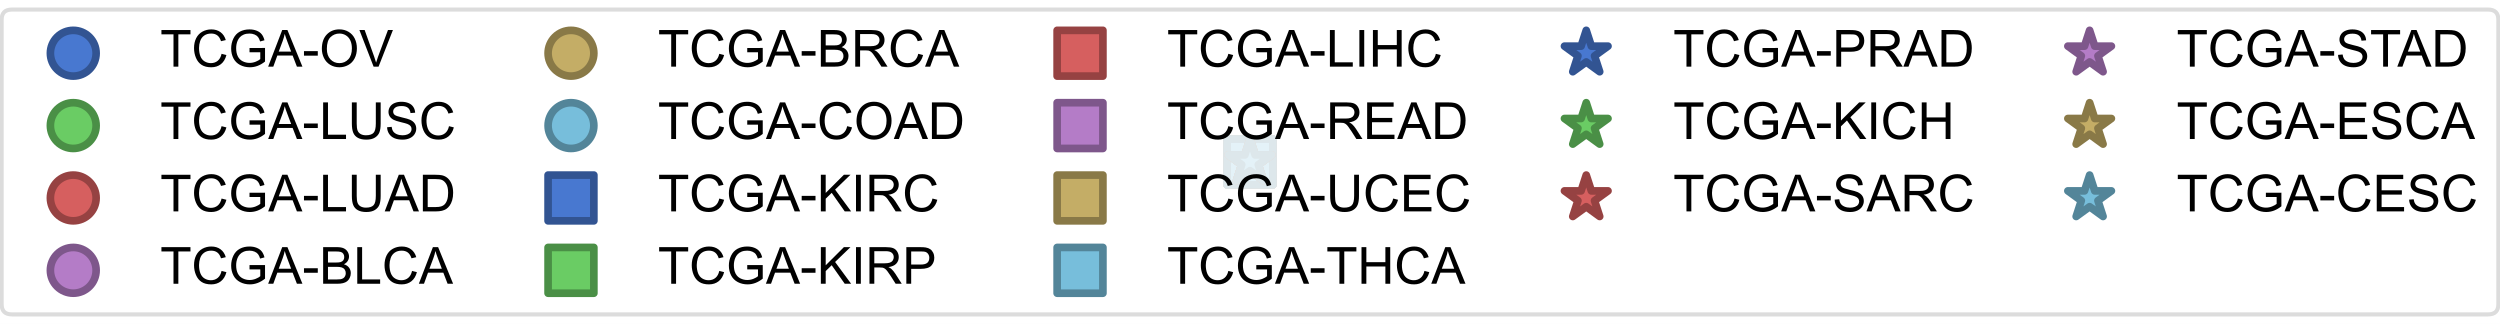
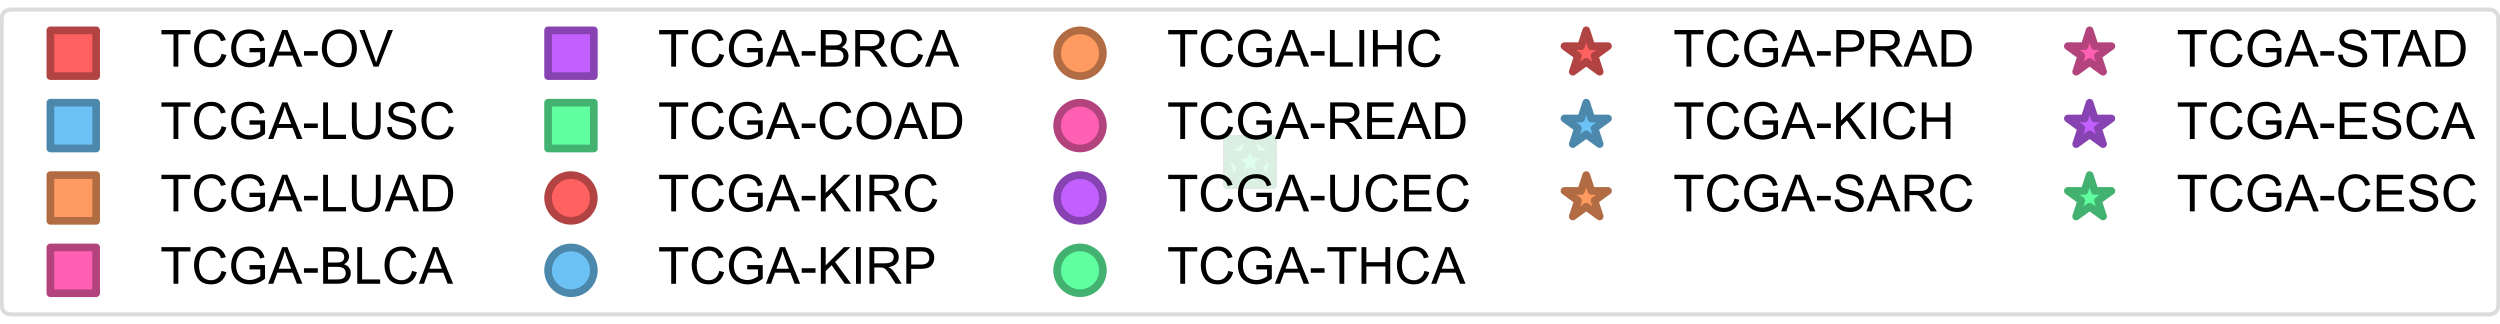
<svg xmlns="http://www.w3.org/2000/svg" xmlns:xlink="http://www.w3.org/1999/xlink" width="488.65pt" height="63.32pt" viewBox="0 0 488.65 63.32" version="1.1">
  <defs>
    <style type="text/css">*{stroke-linejoin: round; stroke-linecap: butt}</style>
  </defs>
  <g id="figure_1">
    <g id="patch_1">
      <path d="M 0 63.32  L 488.65 63.32  L 488.65 0  L 0 0  z " style="fill: #ffffff" />
    </g>
    <g id="axes_1">
      <g id="PathCollection_1">
        <defs>
-           <path id="m0003232ef8" d="M 0 4.472  C 1.186 4.472 2.324 4.001 3.162 3.162  C 4.001 2.324 4.472 1.186 4.472 0  C 4.472 -1.186 4.001 -2.324 3.162 -3.162  C 2.324 -4.001 1.186 -4.472 0 -4.472  C -1.186 -4.472 -2.324 -4.001 -3.162 -3.162  C -4.001 -2.324 -4.472 -1.186 -4.472 0  C -4.472 1.186 -4.001 2.324 -3.162 3.162  C -2.324 4.001 -1.186 4.472 0 4.472  z " style="stroke: #325492; stroke-width: 1.5" />
-         </defs>
-         <g clip-path="url(#p496b737a57)">
-           <use xlink:href="#m0003232ef8" x="244.325" y="31.66" style="fill: #4878d0; stroke: #325492; stroke-width: 1.5" />
+           <path id="mc56884d56b" d="M -4.472 4.472  L 4.472 4.472  L 4.472 -4.472  L -4.472 -4.472  z " style="stroke: #b24343; stroke-width: 1.5" />
+         </defs>
+         <g clip-path="url(#p19c9f86e42)">
+           <use xlink:href="#mc56884d56b" x="244.325" y="31.66" style="fill: #ff6060; stroke: #b24343; stroke-width: 1.5" />
        </g>
      </g>
      <g id="PathCollection_2">
        <defs>
-           <path id="m6787e6d862" d="M 0 4.472  C 1.186 4.472 2.324 4.001 3.162 3.162  C 4.001 2.324 4.472 1.186 4.472 0  C 4.472 -1.186 4.001 -2.324 3.162 -3.162  C 2.324 -4.001 1.186 -4.472 0 -4.472  C -1.186 -4.472 -2.324 -4.001 -3.162 -3.162  C -4.001 -2.324 -4.472 -1.186 -4.472 0  C -4.472 1.186 -4.001 2.324 -3.162 3.162  C -2.324 4.001 -1.186 4.472 0 4.472  z " style="stroke: #4a8f46; stroke-width: 1.5" />
-         </defs>
-         <g clip-path="url(#p496b737a57)">
-           <use xlink:href="#m6787e6d862" x="244.325" y="31.66" style="fill: #6acc64; stroke: #4a8f46; stroke-width: 1.5" />
+           <path id="m75308cfda3" d="M -4.472 4.472  L 4.472 4.472  L 4.472 -4.472  L -4.472 -4.472  z " style="stroke: #4c88ab; stroke-width: 1.5" />
+         </defs>
+         <g clip-path="url(#p19c9f86e42)">
+           <use xlink:href="#m75308cfda3" x="244.325" y="31.66" style="fill: #6cc2f5; stroke: #4c88ab; stroke-width: 1.5" />
        </g>
      </g>
      <g id="PathCollection_3">
        <defs>
-           <path id="m46e019934c" d="M 0 4.472  C 1.186 4.472 2.324 4.001 3.162 3.162  C 4.001 2.324 4.472 1.186 4.472 0  C 4.472 -1.186 4.001 -2.324 3.162 -3.162  C 2.324 -4.001 1.186 -4.472 0 -4.472  C -1.186 -4.472 -2.324 -4.001 -3.162 -3.162  C -4.001 -2.324 -4.472 -1.186 -4.472 0  C -4.472 1.186 -4.001 2.324 -3.162 3.162  C -2.324 4.001 -1.186 4.472 0 4.472  z " style="stroke: #964242; stroke-width: 1.5" />
-         </defs>
-         <g clip-path="url(#p496b737a57)">
-           <use xlink:href="#m46e019934c" x="244.325" y="31.66" style="fill: #d65f5f; stroke: #964242; stroke-width: 1.5" />
+           <path id="m9be3a95b93" d="M -4.472 4.472  L 4.472 4.472  L 4.472 -4.472  L -4.472 -4.472  z " style="stroke: #b26c43; stroke-width: 1.5" />
+         </defs>
+         <g clip-path="url(#p19c9f86e42)">
+           <use xlink:href="#m9be3a95b93" x="244.325" y="31.66" style="fill: #ff9a60; stroke: #b26c43; stroke-width: 1.5" />
        </g>
      </g>
      <g id="PathCollection_4">
        <defs>
-           <path id="m9473e08ab8" d="M 0 4.472  C 1.186 4.472 2.324 4.001 3.162 3.162  C 4.001 2.324 4.472 1.186 4.472 0  C 4.472 -1.186 4.001 -2.324 3.162 -3.162  C 2.324 -4.001 1.186 -4.472 0 -4.472  C -1.186 -4.472 -2.324 -4.001 -3.162 -3.162  C -4.001 -2.324 -4.472 -1.186 -4.472 0  C -4.472 1.186 -4.001 2.324 -3.162 3.162  C -2.324 4.001 -1.186 4.472 0 4.472  z " style="stroke: #7e578b; stroke-width: 1.5" />
-         </defs>
-         <g clip-path="url(#p496b737a57)">
-           <use xlink:href="#m9473e08ab8" x="244.325" y="31.66" style="fill: #b47cc7; stroke: #7e578b; stroke-width: 1.5" />
+           <path id="m1afedd5294" d="M -4.472 4.472  L 4.472 4.472  L 4.472 -4.472  L -4.472 -4.472  z " style="stroke: #b2437d; stroke-width: 1.5" />
+         </defs>
+         <g clip-path="url(#p19c9f86e42)">
+           <use xlink:href="#m1afedd5294" x="244.325" y="31.66" style="fill: #ff60b3; stroke: #b2437d; stroke-width: 1.5" />
        </g>
      </g>
      <g id="PathCollection_5">
        <defs>
-           <path id="m4bc0428d8f" d="M 0 4.472  C 1.186 4.472 2.324 4.001 3.162 3.162  C 4.001 2.324 4.472 1.186 4.472 0  C 4.472 -1.186 4.001 -2.324 3.162 -3.162  C 2.324 -4.001 1.186 -4.472 0 -4.472  C -1.186 -4.472 -2.324 -4.001 -3.162 -3.162  C -4.001 -2.324 -4.472 -1.186 -4.472 0  C -4.472 1.186 -4.001 2.324 -3.162 3.162  C -2.324 4.001 -1.186 4.472 0 4.472  z " style="stroke: #897947; stroke-width: 1.5" />
-         </defs>
-         <g clip-path="url(#p496b737a57)">
-           <use xlink:href="#m4bc0428d8f" x="244.325" y="31.66" style="fill: #c4ad66; stroke: #897947; stroke-width: 1.5" />
+           <path id="m317173f10f" d="M -4.472 4.472  L 4.472 4.472  L 4.472 -4.472  L -4.472 -4.472  z " style="stroke: #8843b2; stroke-width: 1.5" />
+         </defs>
+         <g clip-path="url(#p19c9f86e42)">
+           <use xlink:href="#m317173f10f" x="244.325" y="31.66" style="fill: #c260ff; stroke: #8843b2; stroke-width: 1.5" />
        </g>
      </g>
      <g id="PathCollection_6">
        <defs>
-           <path id="mc52975ad84" d="M 0 4.472  C 1.186 4.472 2.324 4.001 3.162 3.162  C 4.001 2.324 4.472 1.186 4.472 0  C 4.472 -1.186 4.001 -2.324 3.162 -3.162  C 2.324 -4.001 1.186 -4.472 0 -4.472  C -1.186 -4.472 -2.324 -4.001 -3.162 -3.162  C -4.001 -2.324 -4.472 -1.186 -4.472 0  C -4.472 1.186 -4.001 2.324 -3.162 3.162  C -2.324 4.001 -1.186 4.472 0 4.472  z " style="stroke: #538599; stroke-width: 1.5" />
-         </defs>
-         <g clip-path="url(#p496b737a57)">
-           <use xlink:href="#mc52975ad84" x="244.325" y="31.66" style="fill: #77bedb; stroke: #538599; stroke-width: 1.5" />
+           <path id="m5d75e068b7" d="M -4.472 4.472  L 4.472 4.472  L 4.472 -4.472  L -4.472 -4.472  z " style="stroke: #43b270; stroke-width: 1.5" />
+         </defs>
+         <g clip-path="url(#p19c9f86e42)">
+           <use xlink:href="#m5d75e068b7" x="244.325" y="31.66" style="fill: #60ffa0; stroke: #43b270; stroke-width: 1.5" />
        </g>
      </g>
      <g id="PathCollection_7">
        <defs>
-           <path id="mcd309d982a" d="M -4.472 4.472  L 4.472 4.472  L 4.472 -4.472  L -4.472 -4.472  z " style="stroke: #325492; stroke-width: 1.5" />
-         </defs>
-         <g clip-path="url(#p496b737a57)">
-           <use xlink:href="#mcd309d982a" x="244.325" y="31.66" style="fill: #4878d0; stroke: #325492; stroke-width: 1.5" />
+           <path id="m0999c9e742" d="M 0 4.472  C 1.186 4.472 2.324 4.001 3.162 3.162  C 4.001 2.324 4.472 1.186 4.472 0  C 4.472 -1.186 4.001 -2.324 3.162 -3.162  C 2.324 -4.001 1.186 -4.472 0 -4.472  C -1.186 -4.472 -2.324 -4.001 -3.162 -3.162  C -4.001 -2.324 -4.472 -1.186 -4.472 0  C -4.472 1.186 -4.001 2.324 -3.162 3.162  C -2.324 4.001 -1.186 4.472 0 4.472  z " style="stroke: #b24343; stroke-width: 1.5" />
+         </defs>
+         <g clip-path="url(#p19c9f86e42)">
+           <use xlink:href="#m0999c9e742" x="244.325" y="31.66" style="fill: #ff6060; stroke: #b24343; stroke-width: 1.5" />
        </g>
      </g>
      <g id="PathCollection_8">
        <defs>
-           <path id="mdf694bb332" d="M -4.472 4.472  L 4.472 4.472  L 4.472 -4.472  L -4.472 -4.472  z " style="stroke: #4a8f46; stroke-width: 1.5" />
-         </defs>
-         <g clip-path="url(#p496b737a57)">
-           <use xlink:href="#mdf694bb332" x="244.325" y="31.66" style="fill: #6acc64; stroke: #4a8f46; stroke-width: 1.5" />
+           <path id="m32b29de29e" d="M 0 4.472  C 1.186 4.472 2.324 4.001 3.162 3.162  C 4.001 2.324 4.472 1.186 4.472 0  C 4.472 -1.186 4.001 -2.324 3.162 -3.162  C 2.324 -4.001 1.186 -4.472 0 -4.472  C -1.186 -4.472 -2.324 -4.001 -3.162 -3.162  C -4.001 -2.324 -4.472 -1.186 -4.472 0  C -4.472 1.186 -4.001 2.324 -3.162 3.162  C -2.324 4.001 -1.186 4.472 0 4.472  z " style="stroke: #4c88ab; stroke-width: 1.5" />
+         </defs>
+         <g clip-path="url(#p19c9f86e42)">
+           <use xlink:href="#m32b29de29e" x="244.325" y="31.66" style="fill: #6cc2f5; stroke: #4c88ab; stroke-width: 1.5" />
        </g>
      </g>
      <g id="PathCollection_9">
        <defs>
-           <path id="m5e7de3bd93" d="M -4.472 4.472  L 4.472 4.472  L 4.472 -4.472  L -4.472 -4.472  z " style="stroke: #964242; stroke-width: 1.5" />
-         </defs>
-         <g clip-path="url(#p496b737a57)">
-           <use xlink:href="#m5e7de3bd93" x="244.325" y="31.66" style="fill: #d65f5f; stroke: #964242; stroke-width: 1.5" />
+           <path id="m424caaf6e0" d="M 0 4.472  C 1.186 4.472 2.324 4.001 3.162 3.162  C 4.001 2.324 4.472 1.186 4.472 0  C 4.472 -1.186 4.001 -2.324 3.162 -3.162  C 2.324 -4.001 1.186 -4.472 0 -4.472  C -1.186 -4.472 -2.324 -4.001 -3.162 -3.162  C -4.001 -2.324 -4.472 -1.186 -4.472 0  C -4.472 1.186 -4.001 2.324 -3.162 3.162  C -2.324 4.001 -1.186 4.472 0 4.472  z " style="stroke: #b26c43; stroke-width: 1.5" />
+         </defs>
+         <g clip-path="url(#p19c9f86e42)">
+           <use xlink:href="#m424caaf6e0" x="244.325" y="31.66" style="fill: #ff9a60; stroke: #b26c43; stroke-width: 1.5" />
        </g>
      </g>
      <g id="PathCollection_10">
        <defs>
-           <path id="m51be618763" d="M -4.472 4.472  L 4.472 4.472  L 4.472 -4.472  L -4.472 -4.472  z " style="stroke: #7e578b; stroke-width: 1.5" />
-         </defs>
-         <g clip-path="url(#p496b737a57)">
-           <use xlink:href="#m51be618763" x="244.325" y="31.66" style="fill: #b47cc7; stroke: #7e578b; stroke-width: 1.5" />
+           <path id="mef8c91be45" d="M 0 4.472  C 1.186 4.472 2.324 4.001 3.162 3.162  C 4.001 2.324 4.472 1.186 4.472 0  C 4.472 -1.186 4.001 -2.324 3.162 -3.162  C 2.324 -4.001 1.186 -4.472 0 -4.472  C -1.186 -4.472 -2.324 -4.001 -3.162 -3.162  C -4.001 -2.324 -4.472 -1.186 -4.472 0  C -4.472 1.186 -4.001 2.324 -3.162 3.162  C -2.324 4.001 -1.186 4.472 0 4.472  z " style="stroke: #b2437d; stroke-width: 1.5" />
+         </defs>
+         <g clip-path="url(#p19c9f86e42)">
+           <use xlink:href="#mef8c91be45" x="244.325" y="31.66" style="fill: #ff60b3; stroke: #b2437d; stroke-width: 1.5" />
        </g>
      </g>
      <g id="PathCollection_11">
        <defs>
-           <path id="ma4eb75e067" d="M -4.472 4.472  L 4.472 4.472  L 4.472 -4.472  L -4.472 -4.472  z " style="stroke: #897947; stroke-width: 1.5" />
-         </defs>
-         <g clip-path="url(#p496b737a57)">
-           <use xlink:href="#ma4eb75e067" x="244.325" y="31.66" style="fill: #c4ad66; stroke: #897947; stroke-width: 1.5" />
+           <path id="m8c17027eed" d="M 0 4.472  C 1.186 4.472 2.324 4.001 3.162 3.162  C 4.001 2.324 4.472 1.186 4.472 0  C 4.472 -1.186 4.001 -2.324 3.162 -3.162  C 2.324 -4.001 1.186 -4.472 0 -4.472  C -1.186 -4.472 -2.324 -4.001 -3.162 -3.162  C -4.001 -2.324 -4.472 -1.186 -4.472 0  C -4.472 1.186 -4.001 2.324 -3.162 3.162  C -2.324 4.001 -1.186 4.472 0 4.472  z " style="stroke: #8843b2; stroke-width: 1.5" />
+         </defs>
+         <g clip-path="url(#p19c9f86e42)">
+           <use xlink:href="#m8c17027eed" x="244.325" y="31.66" style="fill: #c260ff; stroke: #8843b2; stroke-width: 1.5" />
        </g>
      </g>
      <g id="PathCollection_12">
        <defs>
-           <path id="m45a1e6dc3f" d="M -4.472 4.472  L 4.472 4.472  L 4.472 -4.472  L -4.472 -4.472  z " style="stroke: #538599; stroke-width: 1.5" />
-         </defs>
-         <g clip-path="url(#p496b737a57)">
-           <use xlink:href="#m45a1e6dc3f" x="244.325" y="31.66" style="fill: #77bedb; stroke: #538599; stroke-width: 1.5" />
+           <path id="m5ce1f1ca1d" d="M 0 4.472  C 1.186 4.472 2.324 4.001 3.162 3.162  C 4.001 2.324 4.472 1.186 4.472 0  C 4.472 -1.186 4.001 -2.324 3.162 -3.162  C 2.324 -4.001 1.186 -4.472 0 -4.472  C -1.186 -4.472 -2.324 -4.001 -3.162 -3.162  C -4.001 -2.324 -4.472 -1.186 -4.472 0  C -4.472 1.186 -4.001 2.324 -3.162 3.162  C -2.324 4.001 -1.186 4.472 0 4.472  z " style="stroke: #43b270; stroke-width: 1.5" />
+         </defs>
+         <g clip-path="url(#p19c9f86e42)">
+           <use xlink:href="#m5ce1f1ca1d" x="244.325" y="31.66" style="fill: #60ffa0; stroke: #43b270; stroke-width: 1.5" />
        </g>
      </g>
      <g id="PathCollection_13">
        <defs>
-           <path id="mc95bd00c77" d="M 0 -4.472  L -1.004 -1.382  L -4.253 -1.382  L -1.625 0.528  L -2.629 3.618  L -0 1.708  L 2.629 3.618  L 1.625 0.528  L 4.253 -1.382  L 1.004 -1.382  z " style="stroke: #325492; stroke-width: 1.5" />
-         </defs>
-         <g clip-path="url(#p496b737a57)">
-           <use xlink:href="#mc95bd00c77" x="244.325" y="31.66" style="fill: #4878d0; stroke: #325492; stroke-width: 1.5" />
+           <path id="mcbb4ce326b" d="M 0 -4.472  L -1.004 -1.382  L -4.253 -1.382  L -1.625 0.528  L -2.629 3.618  L -0 1.708  L 2.629 3.618  L 1.625 0.528  L 4.253 -1.382  L 1.004 -1.382  z " style="stroke: #b24343; stroke-width: 1.5" />
+         </defs>
+         <g clip-path="url(#p19c9f86e42)">
+           <use xlink:href="#mcbb4ce326b" x="244.325" y="31.66" style="fill: #ff6060; stroke: #b24343; stroke-width: 1.5" />
        </g>
      </g>
      <g id="PathCollection_14">
        <defs>
-           <path id="mb6979cb913" d="M 0 -4.472  L -1.004 -1.382  L -4.253 -1.382  L -1.625 0.528  L -2.629 3.618  L -0 1.708  L 2.629 3.618  L 1.625 0.528  L 4.253 -1.382  L 1.004 -1.382  z " style="stroke: #4a8f46; stroke-width: 1.5" />
-         </defs>
-         <g clip-path="url(#p496b737a57)">
-           <use xlink:href="#mb6979cb913" x="244.325" y="31.66" style="fill: #6acc64; stroke: #4a8f46; stroke-width: 1.5" />
+           <path id="m0f8b53ebbc" d="M 0 -4.472  L -1.004 -1.382  L -4.253 -1.382  L -1.625 0.528  L -2.629 3.618  L -0 1.708  L 2.629 3.618  L 1.625 0.528  L 4.253 -1.382  L 1.004 -1.382  z " style="stroke: #4c88ab; stroke-width: 1.5" />
+         </defs>
+         <g clip-path="url(#p19c9f86e42)">
+           <use xlink:href="#m0f8b53ebbc" x="244.325" y="31.66" style="fill: #6cc2f5; stroke: #4c88ab; stroke-width: 1.5" />
        </g>
      </g>
      <g id="PathCollection_15">
        <defs>
-           <path id="m4744735157" d="M 0 -4.472  L -1.004 -1.382  L -4.253 -1.382  L -1.625 0.528  L -2.629 3.618  L -0 1.708  L 2.629 3.618  L 1.625 0.528  L 4.253 -1.382  L 1.004 -1.382  z " style="stroke: #964242; stroke-width: 1.5" />
-         </defs>
-         <g clip-path="url(#p496b737a57)">
-           <use xlink:href="#m4744735157" x="244.325" y="31.66" style="fill: #d65f5f; stroke: #964242; stroke-width: 1.5" />
+           <path id="m667dd6bed2" d="M 0 -4.472  L -1.004 -1.382  L -4.253 -1.382  L -1.625 0.528  L -2.629 3.618  L -0 1.708  L 2.629 3.618  L 1.625 0.528  L 4.253 -1.382  L 1.004 -1.382  z " style="stroke: #b26c43; stroke-width: 1.5" />
+         </defs>
+         <g clip-path="url(#p19c9f86e42)">
+           <use xlink:href="#m667dd6bed2" x="244.325" y="31.66" style="fill: #ff9a60; stroke: #b26c43; stroke-width: 1.5" />
        </g>
      </g>
      <g id="PathCollection_16">
        <defs>
-           <path id="mef7ca659b9" d="M 0 -4.472  L -1.004 -1.382  L -4.253 -1.382  L -1.625 0.528  L -2.629 3.618  L -0 1.708  L 2.629 3.618  L 1.625 0.528  L 4.253 -1.382  L 1.004 -1.382  z " style="stroke: #7e578b; stroke-width: 1.5" />
-         </defs>
-         <g clip-path="url(#p496b737a57)">
-           <use xlink:href="#mef7ca659b9" x="244.325" y="31.66" style="fill: #b47cc7; stroke: #7e578b; stroke-width: 1.5" />
+           <path id="m741dccd83f" d="M 0 -4.472  L -1.004 -1.382  L -4.253 -1.382  L -1.625 0.528  L -2.629 3.618  L -0 1.708  L 2.629 3.618  L 1.625 0.528  L 4.253 -1.382  L 1.004 -1.382  z " style="stroke: #b2437d; stroke-width: 1.5" />
+         </defs>
+         <g clip-path="url(#p19c9f86e42)">
+           <use xlink:href="#m741dccd83f" x="244.325" y="31.66" style="fill: #ff60b3; stroke: #b2437d; stroke-width: 1.5" />
        </g>
      </g>
      <g id="PathCollection_17">
        <defs>
-           <path id="m7142600680" d="M 0 -4.472  L -1.004 -1.382  L -4.253 -1.382  L -1.625 0.528  L -2.629 3.618  L -0 1.708  L 2.629 3.618  L 1.625 0.528  L 4.253 -1.382  L 1.004 -1.382  z " style="stroke: #897947; stroke-width: 1.5" />
-         </defs>
-         <g clip-path="url(#p496b737a57)">
-           <use xlink:href="#m7142600680" x="244.325" y="31.66" style="fill: #c4ad66; stroke: #897947; stroke-width: 1.5" />
+           <path id="m64c8564a98" d="M 0 -4.472  L -1.004 -1.382  L -4.253 -1.382  L -1.625 0.528  L -2.629 3.618  L -0 1.708  L 2.629 3.618  L 1.625 0.528  L 4.253 -1.382  L 1.004 -1.382  z " style="stroke: #8843b2; stroke-width: 1.5" />
+         </defs>
+         <g clip-path="url(#p19c9f86e42)">
+           <use xlink:href="#m64c8564a98" x="244.325" y="31.66" style="fill: #c260ff; stroke: #8843b2; stroke-width: 1.5" />
        </g>
      </g>
      <g id="PathCollection_18">
        <defs>
-           <path id="m6da3c73f13" d="M 0 -4.472  L -1.004 -1.382  L -4.253 -1.382  L -1.625 0.528  L -2.629 3.618  L -0 1.708  L 2.629 3.618  L 1.625 0.528  L 4.253 -1.382  L 1.004 -1.382  z " style="stroke: #538599; stroke-width: 1.5" />
-         </defs>
-         <g clip-path="url(#p496b737a57)">
-           <use xlink:href="#m6da3c73f13" x="244.325" y="31.66" style="fill: #77bedb; stroke: #538599; stroke-width: 1.5" />
+           <path id="mb13e382c8d" d="M 0 -4.472  L -1.004 -1.382  L -4.253 -1.382  L -1.625 0.528  L -2.629 3.618  L -0 1.708  L 2.629 3.618  L 1.625 0.528  L 4.253 -1.382  L 1.004 -1.382  z " style="stroke: #43b270; stroke-width: 1.5" />
+         </defs>
+         <g clip-path="url(#p19c9f86e42)">
+           <use xlink:href="#mb13e382c8d" x="244.325" y="31.66" style="fill: #60ffa0; stroke: #43b270; stroke-width: 1.5" />
        </g>
      </g>
      <g id="legend_1">
        <g id="patch_2">
          <path d="M 2.32 61.451  L 486.33 61.451  Q 488.33 61.451 488.33 59.451  L 488.33 3.869  Q 488.33 1.869 486.33 1.869  L 2.32 1.869  Q 0.32 1.869 0.32 3.869  L 0.32 59.451  Q 0.32 61.451 2.32 61.451  z " style="fill: #ffffff; opacity: 0.8; stroke: #d3d3d3; stroke-width: 0.8; stroke-linejoin: miter" />
        </g>
        <g id="PathCollection_19">
          <g>
-             <use xlink:href="#m0003232ef8" x="14.32" y="10.402" style="fill: #4878d0; stroke: #325492; stroke-width: 1.5" />
+             <use xlink:href="#mc56884d56b" x="14.32" y="10.402" style="fill: #ff6060; stroke: #b24343; stroke-width: 1.5" />
          </g>
        </g>
        <g id="text_1">
          <g transform="translate(31.31953 13.02719) scale(0.1 -0.1)">
            <defs>
              <path id="ArialMT-54" d="M 1659 0  L 1659 4041  L 150 4041  L 150 4581  L 3781 4581  L 3781 4041  L 2266 4041  L 2266 0  L 1659 0  z " transform="scale(0.015625)" />
              <path id="ArialMT-43" d="M 3763 1606  L 4369 1453  Q 4178 706 3683 314  Q 3188 -78 2472 -78  Q 1731 -78 1267 223  Q 803 525 561 1097  Q 319 1669 319 2325  Q 319 3041 592 3573  Q 866 4106 1370 4382  Q 1875 4659 2481 4659  Q 3169 4659 3637 4309  Q 4106 3959 4291 3325  L 3694 3184  Q 3534 3684 3231 3912  Q 2928 4141 2469 4141  Q 1941 4141 1586 3887  Q 1231 3634 1087 3207  Q 944 2781 944 2328  Q 944 1744 1114 1308  Q 1284 872 1643 656  Q 2003 441 2422 441  Q 2931 441 3284 734  Q 3638 1028 3763 1606  z " transform="scale(0.015625)" />
              <path id="ArialMT-47" d="M 2638 1797  L 2638 2334  L 4578 2338  L 4578 638  Q 4131 281 3656 101  Q 3181 -78 2681 -78  Q 2006 -78 1454 211  Q 903 500 622 1047  Q 341 1594 341 2269  Q 341 2938 620 3517  Q 900 4097 1425 4378  Q 1950 4659 2634 4659  Q 3131 4659 3532 4498  Q 3934 4338 4162 4050  Q 4391 3763 4509 3300  L 3963 3150  Q 3859 3500 3706 3700  Q 3553 3900 3268 4020  Q 2984 4141 2638 4141  Q 2222 4141 1919 4014  Q 1616 3888 1430 3681  Q 1244 3475 1141 3228  Q 966 2803 966 2306  Q 966 1694 1177 1281  Q 1388 869 1791 669  Q 2194 469 2647 469  Q 3041 469 3416 620  Q 3791 772 3984 944  L 3984 1797  L 2638 1797  z " transform="scale(0.015625)" />
              <path id="ArialMT-41" d="M -9 0  L 1750 4581  L 2403 4581  L 4278 0  L 3588 0  L 3053 1388  L 1138 1388  L 634 0  L -9 0  z M 1313 1881  L 2866 1881  L 2388 3150  Q 2169 3728 2063 4100  Q 1975 3659 1816 3225  L 1313 1881  z " transform="scale(0.015625)" />
              <path id="ArialMT-2d" d="M 203 1375  L 203 1941  L 1931 1941  L 1931 1375  L 203 1375  z " transform="scale(0.015625)" />
              <path id="ArialMT-4f" d="M 309 2231  Q 309 3372 921 4017  Q 1534 4663 2503 4663  Q 3138 4663 3647 4359  Q 4156 4056 4423 3514  Q 4691 2972 4691 2284  Q 4691 1588 4409 1038  Q 4128 488 3612 205  Q 3097 -78 2500 -78  Q 1853 -78 1343 234  Q 834 547 571 1087  Q 309 1628 309 2231  z M 934 2222  Q 934 1394 1379 917  Q 1825 441 2497 441  Q 3181 441 3623 922  Q 4066 1403 4066 2288  Q 4066 2847 3877 3264  Q 3688 3681 3323 3911  Q 2959 4141 2506 4141  Q 1863 4141 1398 3698  Q 934 3256 934 2222  z " transform="scale(0.015625)" />
              <path id="ArialMT-56" d="M 1803 0  L 28 4581  L 684 4581  L 1875 1253  Q 2019 853 2116 503  Q 2222 878 2363 1253  L 3600 4581  L 4219 4581  L 2425 0  L 1803 0  z " transform="scale(0.015625)" />
            </defs>
            <use xlink:href="#ArialMT-54" />
            <use xlink:href="#ArialMT-43" transform="translate(61.08398 0)" />
            <use xlink:href="#ArialMT-47" transform="translate(133.3008 0)" />
            <use xlink:href="#ArialMT-41" transform="translate(211.084 0)" />
            <use xlink:href="#ArialMT-2d" transform="translate(277.7832 0)" />
            <use xlink:href="#ArialMT-4f" transform="translate(311.084 0)" />
            <use xlink:href="#ArialMT-56" transform="translate(388.8672 0)" />
          </g>
        </g>
        <g id="PathCollection_20">
          <g>
-             <use xlink:href="#m6787e6d862" x="14.32" y="24.547" style="fill: #6acc64; stroke: #4a8f46; stroke-width: 1.5" />
+             <use xlink:href="#m75308cfda3" x="14.32" y="24.547" style="fill: #6cc2f5; stroke: #4c88ab; stroke-width: 1.5" />
          </g>
        </g>
        <g id="text_2">
          <g transform="translate(31.31953 27.1725) scale(0.1 -0.1)">
            <defs>
              <path id="ArialMT-4c" d="M 469 0  L 469 4581  L 1075 4581  L 1075 541  L 3331 541  L 3331 0  L 469 0  z " transform="scale(0.015625)" />
              <path id="ArialMT-55" d="M 3500 4581  L 4106 4581  L 4106 1934  Q 4106 1244 3950 837  Q 3794 431 3386 176  Q 2978 -78 2316 -78  Q 1672 -78 1262 144  Q 853 366 678 786  Q 503 1206 503 1934  L 503 4581  L 1109 4581  L 1109 1938  Q 1109 1341 1220 1058  Q 1331 775 1601 622  Q 1872 469 2263 469  Q 2931 469 3215 772  Q 3500 1075 3500 1938  L 3500 4581  z " transform="scale(0.015625)" />
              <path id="ArialMT-53" d="M 288 1472  L 859 1522  Q 900 1178 1048 958  Q 1197 738 1509 602  Q 1822 466 2213 466  Q 2559 466 2825 569  Q 3091 672 3220 851  Q 3350 1031 3350 1244  Q 3350 1459 3225 1620  Q 3100 1781 2813 1891  Q 2628 1963 1997 2114  Q 1366 2266 1113 2400  Q 784 2572 623 2826  Q 463 3081 463 3397  Q 463 3744 659 4045  Q 856 4347 1234 4503  Q 1613 4659 2075 4659  Q 2584 4659 2973 4495  Q 3363 4331 3572 4012  Q 3781 3694 3797 3291  L 3216 3247  Q 3169 3681 2898 3903  Q 2628 4125 2100 4125  Q 1550 4125 1298 3923  Q 1047 3722 1047 3438  Q 1047 3191 1225 3031  Q 1400 2872 2139 2705  Q 2878 2538 3153 2413  Q 3553 2228 3743 1945  Q 3934 1663 3934 1294  Q 3934 928 3725 604  Q 3516 281 3123 101  Q 2731 -78 2241 -78  Q 1619 -78 1198 103  Q 778 284 539 648  Q 300 1013 288 1472  z " transform="scale(0.015625)" />
            </defs>
            <use xlink:href="#ArialMT-54" />
            <use xlink:href="#ArialMT-43" transform="translate(61.08398 0)" />
            <use xlink:href="#ArialMT-47" transform="translate(133.3008 0)" />
            <use xlink:href="#ArialMT-41" transform="translate(211.084 0)" />
            <use xlink:href="#ArialMT-2d" transform="translate(277.7832 0)" />
            <use xlink:href="#ArialMT-4c" transform="translate(311.084 0)" />
            <use xlink:href="#ArialMT-55" transform="translate(366.6992 0)" />
            <use xlink:href="#ArialMT-53" transform="translate(438.916 0)" />
            <use xlink:href="#ArialMT-43" transform="translate(505.6152 0)" />
          </g>
        </g>
        <g id="PathCollection_21">
          <g>
-             <use xlink:href="#m46e019934c" x="14.32" y="38.693" style="fill: #d65f5f; stroke: #964242; stroke-width: 1.5" />
+             <use xlink:href="#m9be3a95b93" x="14.32" y="38.693" style="fill: #ff9a60; stroke: #b26c43; stroke-width: 1.5" />
          </g>
        </g>
        <g id="text_3">
          <g transform="translate(31.31953 41.31781) scale(0.1 -0.1)">
            <defs>
              <path id="ArialMT-44" d="M 494 0  L 494 4581  L 2072 4581  Q 2606 4581 2888 4516  Q 3281 4425 3559 4188  Q 3922 3881 4101 3404  Q 4281 2928 4281 2316  Q 4281 1794 4159 1391  Q 4038 988 3847 723  Q 3656 459 3429 307  Q 3203 156 2883 78  Q 2563 0 2147 0  L 494 0  z M 1100 541  L 2078 541  Q 2531 541 2789 625  Q 3047 709 3200 863  Q 3416 1078 3536 1442  Q 3656 1806 3656 2325  Q 3656 3044 3420 3430  Q 3184 3816 2847 3947  Q 2603 4041 2063 4041  L 1100 4041  L 1100 541  z " transform="scale(0.015625)" />
            </defs>
            <use xlink:href="#ArialMT-54" />
            <use xlink:href="#ArialMT-43" transform="translate(61.08398 0)" />
            <use xlink:href="#ArialMT-47" transform="translate(133.3008 0)" />
            <use xlink:href="#ArialMT-41" transform="translate(211.084 0)" />
            <use xlink:href="#ArialMT-2d" transform="translate(277.7832 0)" />
            <use xlink:href="#ArialMT-4c" transform="translate(311.084 0)" />
            <use xlink:href="#ArialMT-55" transform="translate(366.6992 0)" />
            <use xlink:href="#ArialMT-41" transform="translate(438.916 0)" />
            <use xlink:href="#ArialMT-44" transform="translate(505.6152 0)" />
          </g>
        </g>
        <g id="PathCollection_22">
          <g>
-             <use xlink:href="#m9473e08ab8" x="14.32" y="52.838" style="fill: #b47cc7; stroke: #7e578b; stroke-width: 1.5" />
+             <use xlink:href="#m1afedd5294" x="14.32" y="52.838" style="fill: #ff60b3; stroke: #b2437d; stroke-width: 1.5" />
          </g>
        </g>
        <g id="text_4">
          <g transform="translate(31.31953 55.46312) scale(0.1 -0.1)">
            <defs>
              <path id="ArialMT-42" d="M 469 0  L 469 4581  L 2188 4581  Q 2713 4581 3030 4442  Q 3347 4303 3526 4014  Q 3706 3725 3706 3409  Q 3706 3116 3547 2856  Q 3388 2597 3066 2438  Q 3481 2316 3704 2022  Q 3928 1728 3928 1328  Q 3928 1006 3792 729  Q 3656 453 3456 303  Q 3256 153 2954 76  Q 2653 0 2216 0  L 469 0  z M 1075 2656  L 2066 2656  Q 2469 2656 2644 2709  Q 2875 2778 2992 2937  Q 3109 3097 3109 3338  Q 3109 3566 3000 3739  Q 2891 3913 2687 3977  Q 2484 4041 1991 4041  L 1075 4041  L 1075 2656  z M 1075 541  L 2216 541  Q 2509 541 2628 563  Q 2838 600 2978 687  Q 3119 775 3209 942  Q 3300 1109 3300 1328  Q 3300 1584 3169 1773  Q 3038 1963 2805 2039  Q 2572 2116 2134 2116  L 1075 2116  L 1075 541  z " transform="scale(0.015625)" />
            </defs>
            <use xlink:href="#ArialMT-54" />
            <use xlink:href="#ArialMT-43" transform="translate(61.08398 0)" />
            <use xlink:href="#ArialMT-47" transform="translate(133.3008 0)" />
            <use xlink:href="#ArialMT-41" transform="translate(211.084 0)" />
            <use xlink:href="#ArialMT-2d" transform="translate(277.7832 0)" />
            <use xlink:href="#ArialMT-42" transform="translate(311.084 0)" />
            <use xlink:href="#ArialMT-4c" transform="translate(377.7832 0)" />
            <use xlink:href="#ArialMT-43" transform="translate(433.3984 0)" />
            <use xlink:href="#ArialMT-41" transform="translate(505.6152 0)" />
          </g>
        </g>
        <g id="PathCollection_23">
          <g>
-             <use xlink:href="#m4bc0428d8f" x="111.602" y="10.402" style="fill: #c4ad66; stroke: #897947; stroke-width: 1.5" />
+             <use xlink:href="#m317173f10f" x="111.602" y="10.402" style="fill: #c260ff; stroke: #8843b2; stroke-width: 1.5" />
          </g>
        </g>
        <g id="text_5">
          <g transform="translate(128.6023 13.02719) scale(0.1 -0.1)">
            <defs>
              <path id="ArialMT-52" d="M 503 0  L 503 4581  L 2534 4581  Q 3147 4581 3465 4457  Q 3784 4334 3975 4021  Q 4166 3709 4166 3331  Q 4166 2844 3850 2509  Q 3534 2175 2875 2084  Q 3116 1969 3241 1856  Q 3506 1613 3744 1247  L 4541 0  L 3778 0  L 3172 953  Q 2906 1366 2734 1584  Q 2563 1803 2427 1890  Q 2291 1978 2150 2013  Q 2047 2034 1813 2034  L 1109 2034  L 1109 0  L 503 0  z M 1109 2559  L 2413 2559  Q 2828 2559 3062 2645  Q 3297 2731 3419 2920  Q 3541 3109 3541 3331  Q 3541 3656 3305 3865  Q 3069 4075 2559 4075  L 1109 4075  L 1109 2559  z " transform="scale(0.015625)" />
            </defs>
            <use xlink:href="#ArialMT-54" />
            <use xlink:href="#ArialMT-43" transform="translate(61.08398 0)" />
            <use xlink:href="#ArialMT-47" transform="translate(133.3008 0)" />
            <use xlink:href="#ArialMT-41" transform="translate(211.084 0)" />
            <use xlink:href="#ArialMT-2d" transform="translate(277.7832 0)" />
            <use xlink:href="#ArialMT-42" transform="translate(311.084 0)" />
            <use xlink:href="#ArialMT-52" transform="translate(377.7832 0)" />
            <use xlink:href="#ArialMT-43" transform="translate(450 0)" />
            <use xlink:href="#ArialMT-41" transform="translate(522.2168 0)" />
          </g>
        </g>
        <g id="PathCollection_24">
          <g>
-             <use xlink:href="#mc52975ad84" x="111.602" y="24.547" style="fill: #77bedb; stroke: #538599; stroke-width: 1.5" />
+             <use xlink:href="#m5d75e068b7" x="111.602" y="24.547" style="fill: #60ffa0; stroke: #43b270; stroke-width: 1.5" />
          </g>
        </g>
        <g id="text_6">
          <g transform="translate(128.6023 27.1725) scale(0.1 -0.1)">
            <use xlink:href="#ArialMT-54" />
            <use xlink:href="#ArialMT-43" transform="translate(61.08398 0)" />
            <use xlink:href="#ArialMT-47" transform="translate(133.3008 0)" />
            <use xlink:href="#ArialMT-41" transform="translate(211.084 0)" />
            <use xlink:href="#ArialMT-2d" transform="translate(277.7832 0)" />
            <use xlink:href="#ArialMT-43" transform="translate(311.084 0)" />
            <use xlink:href="#ArialMT-4f" transform="translate(383.3008 0)" />
            <use xlink:href="#ArialMT-41" transform="translate(461.084 0)" />
            <use xlink:href="#ArialMT-44" transform="translate(527.7832 0)" />
          </g>
        </g>
        <g id="PathCollection_25">
          <g>
-             <use xlink:href="#mcd309d982a" x="111.602" y="38.693" style="fill: #4878d0; stroke: #325492; stroke-width: 1.5" />
+             <use xlink:href="#m0999c9e742" x="111.602" y="38.693" style="fill: #ff6060; stroke: #b24343; stroke-width: 1.5" />
          </g>
        </g>
        <g id="text_7">
          <g transform="translate(128.6023 41.31781) scale(0.1 -0.1)">
            <defs>
              <path id="ArialMT-4b" d="M 469 0  L 469 4581  L 1075 4581  L 1075 2309  L 3350 4581  L 4172 4581  L 2250 2725  L 4256 0  L 3456 0  L 1825 2319  L 1075 1588  L 1075 0  L 469 0  z " transform="scale(0.015625)" />
              <path id="ArialMT-49" d="M 597 0  L 597 4581  L 1203 4581  L 1203 0  L 597 0  z " transform="scale(0.015625)" />
            </defs>
            <use xlink:href="#ArialMT-54" />
            <use xlink:href="#ArialMT-43" transform="translate(61.08398 0)" />
            <use xlink:href="#ArialMT-47" transform="translate(133.3008 0)" />
            <use xlink:href="#ArialMT-41" transform="translate(211.084 0)" />
            <use xlink:href="#ArialMT-2d" transform="translate(277.7832 0)" />
            <use xlink:href="#ArialMT-4b" transform="translate(311.084 0)" />
            <use xlink:href="#ArialMT-49" transform="translate(377.7832 0)" />
            <use xlink:href="#ArialMT-52" transform="translate(405.5664 0)" />
            <use xlink:href="#ArialMT-43" transform="translate(477.7832 0)" />
          </g>
        </g>
        <g id="PathCollection_26">
          <g>
-             <use xlink:href="#mdf694bb332" x="111.602" y="52.838" style="fill: #6acc64; stroke: #4a8f46; stroke-width: 1.5" />
+             <use xlink:href="#m32b29de29e" x="111.602" y="52.838" style="fill: #6cc2f5; stroke: #4c88ab; stroke-width: 1.5" />
          </g>
        </g>
        <g id="text_8">
          <g transform="translate(128.6023 55.46312) scale(0.1 -0.1)">
            <defs>
              <path id="ArialMT-50" d="M 494 0  L 494 4581  L 2222 4581  Q 2678 4581 2919 4538  Q 3256 4481 3484 4323  Q 3713 4166 3852 3881  Q 3991 3597 3991 3256  Q 3991 2672 3619 2267  Q 3247 1863 2275 1863  L 1100 1863  L 1100 0  L 494 0  z M 1100 2403  L 2284 2403  Q 2872 2403 3119 2622  Q 3366 2841 3366 3238  Q 3366 3525 3220 3729  Q 3075 3934 2838 4000  Q 2684 4041 2272 4041  L 1100 4041  L 1100 2403  z " transform="scale(0.015625)" />
            </defs>
            <use xlink:href="#ArialMT-54" />
            <use xlink:href="#ArialMT-43" transform="translate(61.08398 0)" />
            <use xlink:href="#ArialMT-47" transform="translate(133.3008 0)" />
            <use xlink:href="#ArialMT-41" transform="translate(211.084 0)" />
            <use xlink:href="#ArialMT-2d" transform="translate(277.7832 0)" />
            <use xlink:href="#ArialMT-4b" transform="translate(311.084 0)" />
            <use xlink:href="#ArialMT-49" transform="translate(377.7832 0)" />
            <use xlink:href="#ArialMT-52" transform="translate(405.5664 0)" />
            <use xlink:href="#ArialMT-50" transform="translate(477.7832 0)" />
          </g>
        </g>
        <g id="PathCollection_27">
          <g>
-             <use xlink:href="#m5e7de3bd93" x="211.102" y="10.402" style="fill: #d65f5f; stroke: #964242; stroke-width: 1.5" />
+             <use xlink:href="#m424caaf6e0" x="211.102" y="10.402" style="fill: #ff9a60; stroke: #b26c43; stroke-width: 1.5" />
          </g>
        </g>
        <g id="text_9">
          <g transform="translate(228.1023 13.02719) scale(0.1 -0.1)">
            <defs>
              <path id="ArialMT-48" d="M 513 0  L 513 4581  L 1119 4581  L 1119 2700  L 3500 2700  L 3500 4581  L 4106 4581  L 4106 0  L 3500 0  L 3500 2159  L 1119 2159  L 1119 0  L 513 0  z " transform="scale(0.015625)" />
            </defs>
            <use xlink:href="#ArialMT-54" />
            <use xlink:href="#ArialMT-43" transform="translate(61.08398 0)" />
            <use xlink:href="#ArialMT-47" transform="translate(133.3008 0)" />
            <use xlink:href="#ArialMT-41" transform="translate(211.084 0)" />
            <use xlink:href="#ArialMT-2d" transform="translate(277.7832 0)" />
            <use xlink:href="#ArialMT-4c" transform="translate(311.084 0)" />
            <use xlink:href="#ArialMT-49" transform="translate(366.6992 0)" />
            <use xlink:href="#ArialMT-48" transform="translate(394.4824 0)" />
            <use xlink:href="#ArialMT-43" transform="translate(466.6992 0)" />
          </g>
        </g>
        <g id="PathCollection_28">
          <g>
-             <use xlink:href="#m51be618763" x="211.102" y="24.547" style="fill: #b47cc7; stroke: #7e578b; stroke-width: 1.5" />
+             <use xlink:href="#mef8c91be45" x="211.102" y="24.547" style="fill: #ff60b3; stroke: #b2437d; stroke-width: 1.5" />
          </g>
        </g>
        <g id="text_10">
          <g transform="translate(228.1023 27.1725) scale(0.1 -0.1)">
            <defs>
              <path id="ArialMT-45" d="M 506 0  L 506 4581  L 3819 4581  L 3819 4041  L 1113 4041  L 1113 2638  L 3647 2638  L 3647 2100  L 1113 2100  L 1113 541  L 3925 541  L 3925 0  L 506 0  z " transform="scale(0.015625)" />
            </defs>
            <use xlink:href="#ArialMT-54" />
            <use xlink:href="#ArialMT-43" transform="translate(61.08398 0)" />
            <use xlink:href="#ArialMT-47" transform="translate(133.3008 0)" />
            <use xlink:href="#ArialMT-41" transform="translate(211.084 0)" />
            <use xlink:href="#ArialMT-2d" transform="translate(277.7832 0)" />
            <use xlink:href="#ArialMT-52" transform="translate(311.084 0)" />
            <use xlink:href="#ArialMT-45" transform="translate(383.3008 0)" />
            <use xlink:href="#ArialMT-41" transform="translate(450 0)" />
            <use xlink:href="#ArialMT-44" transform="translate(516.6992 0)" />
          </g>
        </g>
        <g id="PathCollection_29">
          <g>
-             <use xlink:href="#ma4eb75e067" x="211.102" y="38.693" style="fill: #c4ad66; stroke: #897947; stroke-width: 1.5" />
+             <use xlink:href="#m8c17027eed" x="211.102" y="38.693" style="fill: #c260ff; stroke: #8843b2; stroke-width: 1.5" />
          </g>
        </g>
        <g id="text_11">
          <g transform="translate(228.1023 41.31781) scale(0.1 -0.1)">
            <use xlink:href="#ArialMT-54" />
            <use xlink:href="#ArialMT-43" transform="translate(61.08398 0)" />
            <use xlink:href="#ArialMT-47" transform="translate(133.3008 0)" />
            <use xlink:href="#ArialMT-41" transform="translate(211.084 0)" />
            <use xlink:href="#ArialMT-2d" transform="translate(277.7832 0)" />
            <use xlink:href="#ArialMT-55" transform="translate(311.084 0)" />
            <use xlink:href="#ArialMT-43" transform="translate(383.3008 0)" />
            <use xlink:href="#ArialMT-45" transform="translate(455.5176 0)" />
            <use xlink:href="#ArialMT-43" transform="translate(522.2168 0)" />
          </g>
        </g>
        <g id="PathCollection_30">
          <g>
-             <use xlink:href="#m45a1e6dc3f" x="211.102" y="52.838" style="fill: #77bedb; stroke: #538599; stroke-width: 1.5" />
+             <use xlink:href="#m5ce1f1ca1d" x="211.102" y="52.838" style="fill: #60ffa0; stroke: #43b270; stroke-width: 1.5" />
          </g>
        </g>
        <g id="text_12">
          <g transform="translate(228.1023 55.46312) scale(0.1 -0.1)">
            <use xlink:href="#ArialMT-54" />
            <use xlink:href="#ArialMT-43" transform="translate(61.08398 0)" />
            <use xlink:href="#ArialMT-47" transform="translate(133.3008 0)" />
            <use xlink:href="#ArialMT-41" transform="translate(211.084 0)" />
            <use xlink:href="#ArialMT-2d" transform="translate(277.7832 0)" />
            <use xlink:href="#ArialMT-54" transform="translate(311.084 0)" />
            <use xlink:href="#ArialMT-48" transform="translate(372.168 0)" />
            <use xlink:href="#ArialMT-43" transform="translate(444.3848 0)" />
            <use xlink:href="#ArialMT-41" transform="translate(516.6016 0)" />
          </g>
        </g>
        <g id="PathCollection_31">
          <g>
-             <use xlink:href="#mc95bd00c77" x="310.046" y="10.402" style="fill: #4878d0; stroke: #325492; stroke-width: 1.5" />
+             <use xlink:href="#mcbb4ce326b" x="310.046" y="10.402" style="fill: #ff6060; stroke: #b24343; stroke-width: 1.5" />
          </g>
        </g>
        <g id="text_13">
          <g transform="translate(327.0461 13.02719) scale(0.1 -0.1)">
            <use xlink:href="#ArialMT-54" />
            <use xlink:href="#ArialMT-43" transform="translate(61.08398 0)" />
            <use xlink:href="#ArialMT-47" transform="translate(133.3008 0)" />
            <use xlink:href="#ArialMT-41" transform="translate(211.084 0)" />
            <use xlink:href="#ArialMT-2d" transform="translate(277.7832 0)" />
            <use xlink:href="#ArialMT-50" transform="translate(311.084 0)" />
            <use xlink:href="#ArialMT-52" transform="translate(377.7832 0)" />
            <use xlink:href="#ArialMT-41" transform="translate(450 0)" />
            <use xlink:href="#ArialMT-44" transform="translate(516.6992 0)" />
          </g>
        </g>
        <g id="PathCollection_32">
          <g>
-             <use xlink:href="#mb6979cb913" x="310.046" y="24.547" style="fill: #6acc64; stroke: #4a8f46; stroke-width: 1.5" />
+             <use xlink:href="#m0f8b53ebbc" x="310.046" y="24.547" style="fill: #6cc2f5; stroke: #4c88ab; stroke-width: 1.5" />
          </g>
        </g>
        <g id="text_14">
          <g transform="translate(327.0461 27.1725) scale(0.1 -0.1)">
            <use xlink:href="#ArialMT-54" />
            <use xlink:href="#ArialMT-43" transform="translate(61.08398 0)" />
            <use xlink:href="#ArialMT-47" transform="translate(133.3008 0)" />
            <use xlink:href="#ArialMT-41" transform="translate(211.084 0)" />
            <use xlink:href="#ArialMT-2d" transform="translate(277.7832 0)" />
            <use xlink:href="#ArialMT-4b" transform="translate(311.084 0)" />
            <use xlink:href="#ArialMT-49" transform="translate(377.7832 0)" />
            <use xlink:href="#ArialMT-43" transform="translate(405.5664 0)" />
            <use xlink:href="#ArialMT-48" transform="translate(477.7832 0)" />
          </g>
        </g>
        <g id="PathCollection_33">
          <g>
-             <use xlink:href="#m4744735157" x="310.046" y="38.693" style="fill: #d65f5f; stroke: #964242; stroke-width: 1.5" />
+             <use xlink:href="#m667dd6bed2" x="310.046" y="38.693" style="fill: #ff9a60; stroke: #b26c43; stroke-width: 1.5" />
          </g>
        </g>
        <g id="text_15">
          <g transform="translate(327.0461 41.31781) scale(0.1 -0.1)">
            <use xlink:href="#ArialMT-54" />
            <use xlink:href="#ArialMT-43" transform="translate(61.08398 0)" />
            <use xlink:href="#ArialMT-47" transform="translate(133.3008 0)" />
            <use xlink:href="#ArialMT-41" transform="translate(211.084 0)" />
            <use xlink:href="#ArialMT-2d" transform="translate(277.7832 0)" />
            <use xlink:href="#ArialMT-53" transform="translate(311.084 0)" />
            <use xlink:href="#ArialMT-41" transform="translate(377.7832 0)" />
            <use xlink:href="#ArialMT-52" transform="translate(444.4824 0)" />
            <use xlink:href="#ArialMT-43" transform="translate(516.6992 0)" />
          </g>
        </g>
        <g id="PathCollection_34">
          <g>
-             <use xlink:href="#mef7ca659b9" x="408.438" y="10.402" style="fill: #b47cc7; stroke: #7e578b; stroke-width: 1.5" />
+             <use xlink:href="#m741dccd83f" x="408.438" y="10.402" style="fill: #ff60b3; stroke: #b2437d; stroke-width: 1.5" />
          </g>
        </g>
        <g id="text_16">
          <g transform="translate(425.4383 13.02719) scale(0.1 -0.1)">
            <use xlink:href="#ArialMT-54" />
            <use xlink:href="#ArialMT-43" transform="translate(61.08398 0)" />
            <use xlink:href="#ArialMT-47" transform="translate(133.3008 0)" />
            <use xlink:href="#ArialMT-41" transform="translate(211.084 0)" />
            <use xlink:href="#ArialMT-2d" transform="translate(277.7832 0)" />
            <use xlink:href="#ArialMT-53" transform="translate(311.084 0)" />
            <use xlink:href="#ArialMT-54" transform="translate(377.7832 0)" />
            <use xlink:href="#ArialMT-41" transform="translate(431.4922 0)" />
            <use xlink:href="#ArialMT-44" transform="translate(498.1914 0)" />
          </g>
        </g>
        <g id="PathCollection_35">
          <g>
-             <use xlink:href="#m7142600680" x="408.438" y="24.547" style="fill: #c4ad66; stroke: #897947; stroke-width: 1.5" />
+             <use xlink:href="#m64c8564a98" x="408.438" y="24.547" style="fill: #c260ff; stroke: #8843b2; stroke-width: 1.5" />
          </g>
        </g>
        <g id="text_17">
          <g transform="translate(425.4383 27.1725) scale(0.1 -0.1)">
            <use xlink:href="#ArialMT-54" />
            <use xlink:href="#ArialMT-43" transform="translate(61.08398 0)" />
            <use xlink:href="#ArialMT-47" transform="translate(133.3008 0)" />
            <use xlink:href="#ArialMT-41" transform="translate(211.084 0)" />
            <use xlink:href="#ArialMT-2d" transform="translate(277.7832 0)" />
            <use xlink:href="#ArialMT-45" transform="translate(311.084 0)" />
            <use xlink:href="#ArialMT-53" transform="translate(377.7832 0)" />
            <use xlink:href="#ArialMT-43" transform="translate(444.4824 0)" />
            <use xlink:href="#ArialMT-41" transform="translate(516.6992 0)" />
          </g>
        </g>
        <g id="PathCollection_36">
          <g>
-             <use xlink:href="#m6da3c73f13" x="408.438" y="38.693" style="fill: #77bedb; stroke: #538599; stroke-width: 1.5" />
+             <use xlink:href="#mb13e382c8d" x="408.438" y="38.693" style="fill: #60ffa0; stroke: #43b270; stroke-width: 1.5" />
          </g>
        </g>
        <g id="text_18">
          <g transform="translate(425.4383 41.31781) scale(0.1 -0.1)">
            <use xlink:href="#ArialMT-54" />
            <use xlink:href="#ArialMT-43" transform="translate(61.08398 0)" />
            <use xlink:href="#ArialMT-47" transform="translate(133.3008 0)" />
            <use xlink:href="#ArialMT-41" transform="translate(211.084 0)" />
            <use xlink:href="#ArialMT-2d" transform="translate(277.7832 0)" />
            <use xlink:href="#ArialMT-43" transform="translate(311.084 0)" />
            <use xlink:href="#ArialMT-45" transform="translate(383.3008 0)" />
            <use xlink:href="#ArialMT-53" transform="translate(450 0)" />
            <use xlink:href="#ArialMT-43" transform="translate(516.6992 0)" />
          </g>
        </g>
      </g>
    </g>
  </g>
  <defs>
-     <clipPath id="p496b737a57">
+     <clipPath id="p19c9f86e42">
      <rect x="-90.475" y="-79.22" width="669.6" height="221.76" />
    </clipPath>
  </defs>
</svg>
